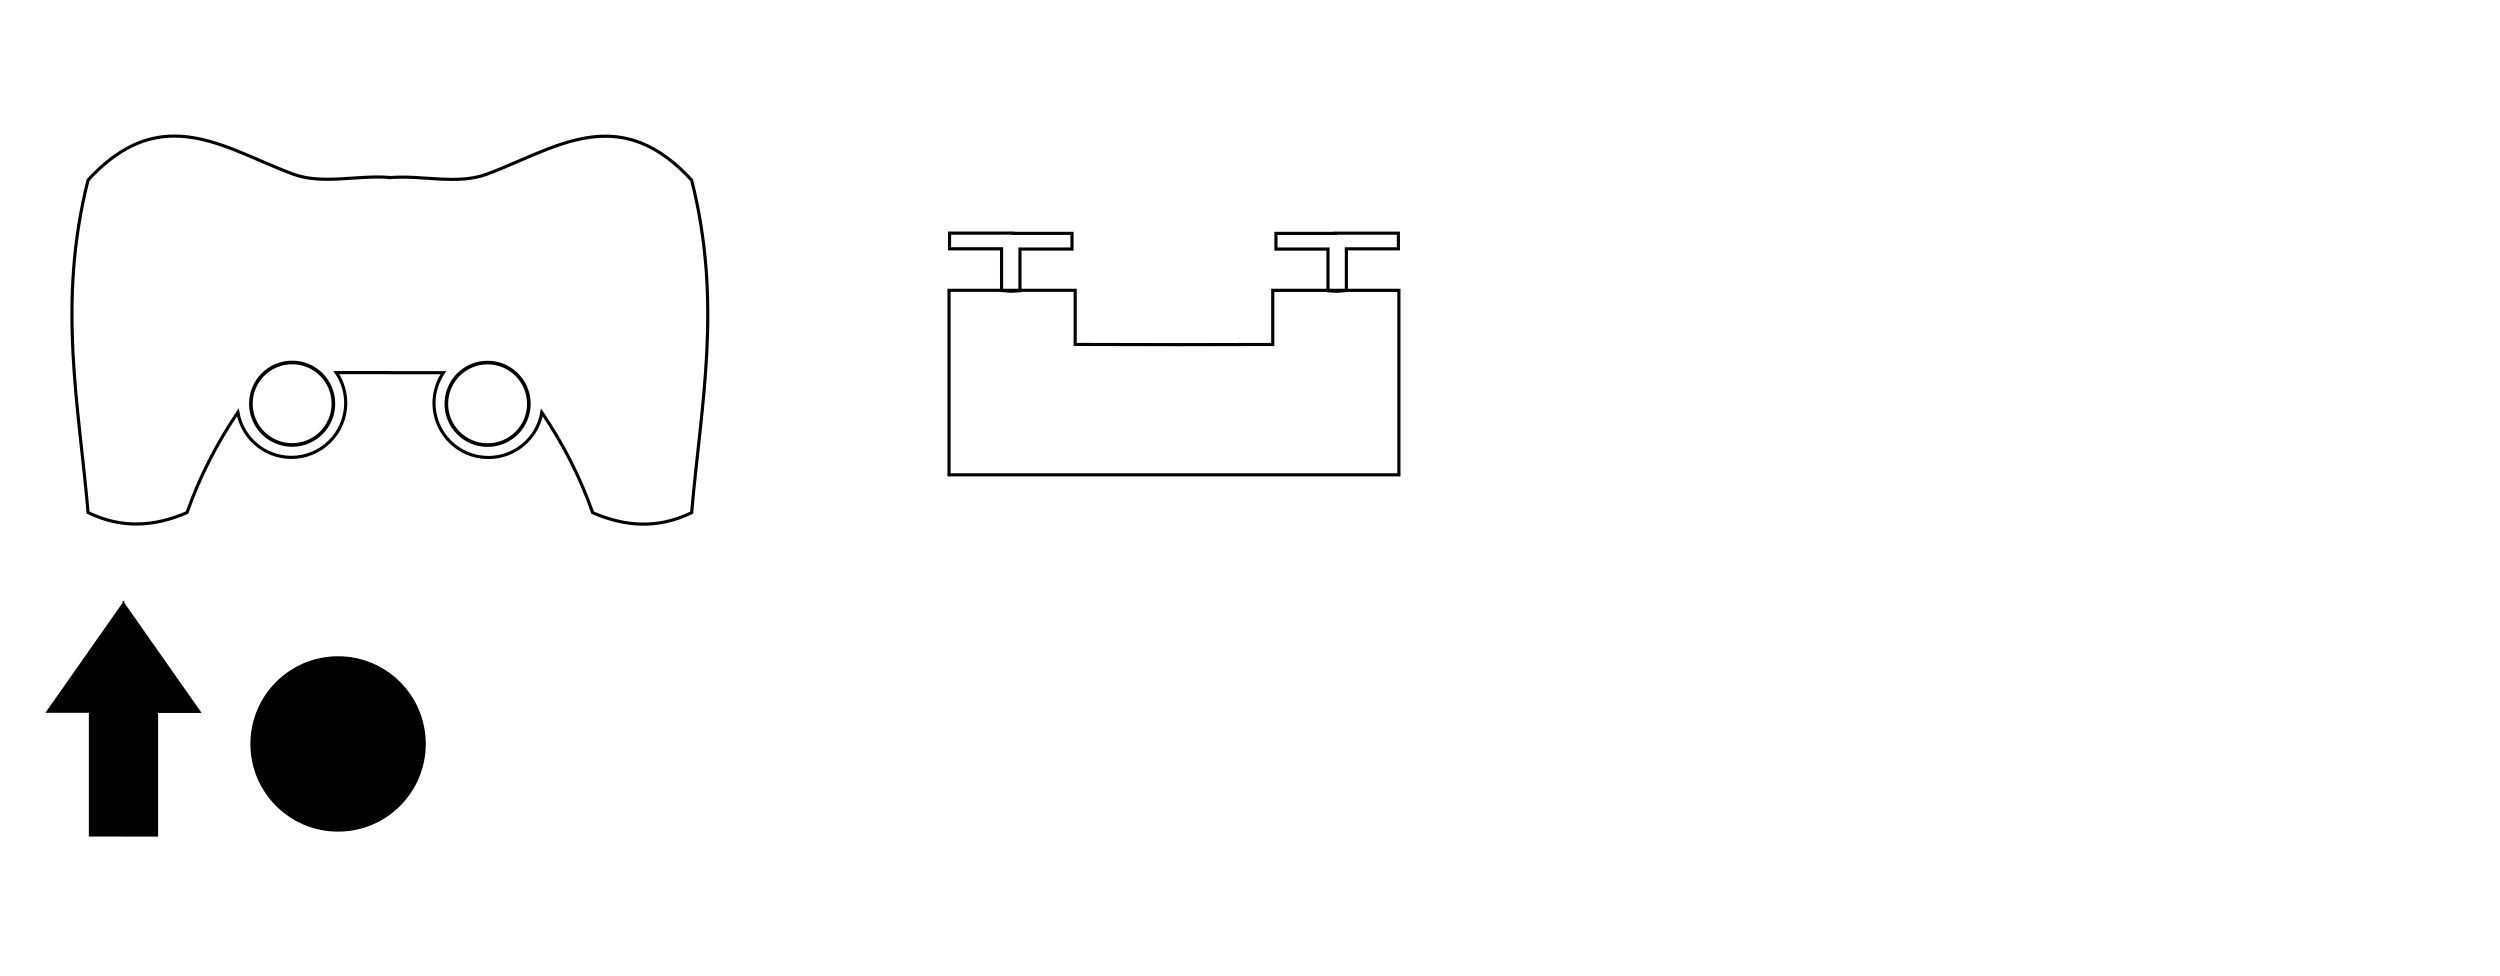
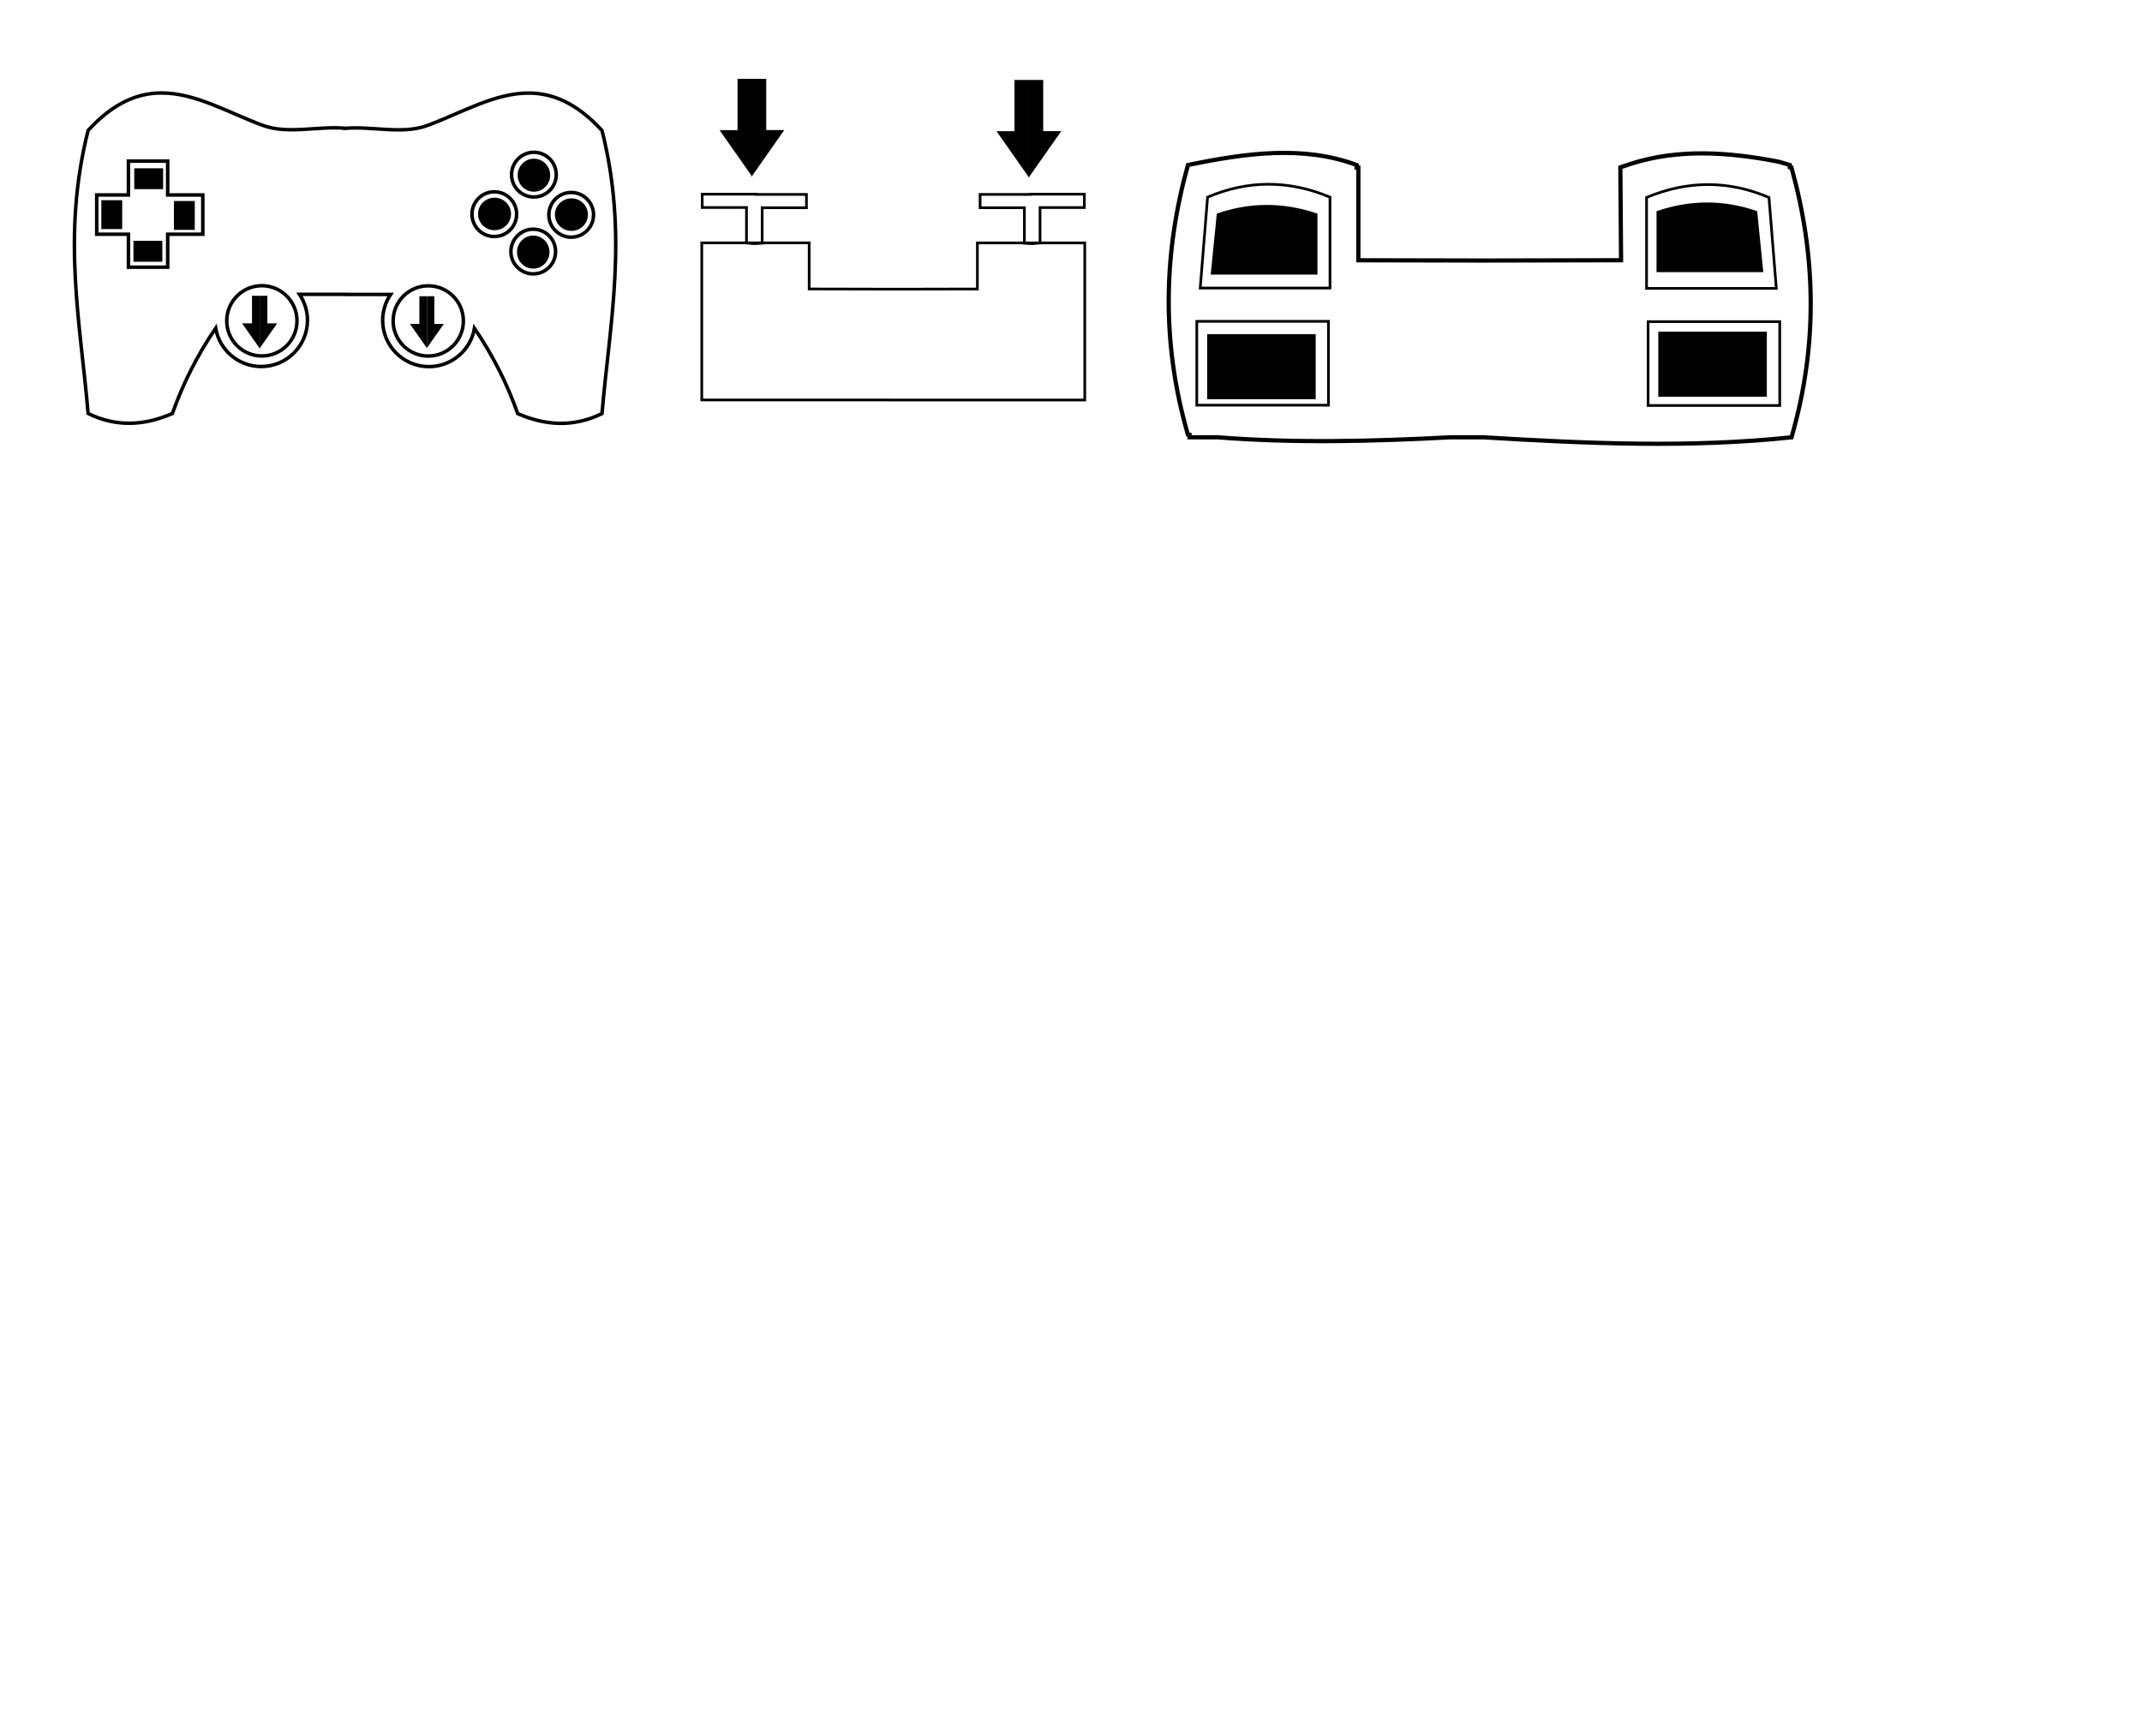
- <svg xmlns="http://www.w3.org/2000/svg" width="794.778mm" height="309.964mm" viewBox="0 0 794.778 309.964" version="1.1" id="svg1">
+ <svg xmlns="http://www.w3.org/2000/svg" width="799.849mm" height="648.052mm" viewBox="0 0 799.849 648.052" version="1.1" id="svg1">
  <defs id="defs1" />
-   <g id="layer1" transform="translate(25.74692,-59.40704)">
-     <path id="path2" style="fill:none;fill-opacity:1;stroke:#000000;stroke-width:1;stroke-dasharray:none;stroke-opacity:1" d="M 29.456 102.667 C 20.713 102.729 11.75 106.302 2.253 116.637 C -7.656 155.832 -0.66 188.276 2.253 222.35 C 12.998 227.587 23.45 226.824 33.72 222.35 C 37.65 211.186 43.035 200.567 49.867 190.491 A 17.291 17.291 0 0 0 66.872 204.816 A 17.291 17.291 0 0 0 84.163 187.525 A 17.291 17.291 0 0 0 81.18 177.86 L 98.186 177.86 L 98.186 177.899 L 115.209 177.899 A 17.291 17.291 0 0 0 112.227 187.564 A 17.291 17.291 0 0 0 129.518 204.854 A 17.291 17.291 0 0 0 146.523 190.53 C 153.355 200.606 158.739 211.225 162.669 222.389 C 172.94 226.863 183.391 227.626 194.136 222.389 C 197.05 188.314 204.046 155.87 194.136 116.675 C 184.639 106.34 175.677 102.768 166.934 102.706 C 154.156 102.616 141.846 110.023 129.023 114.774 C 119.567 118.277 108.693 115.021 98.204 115.863 L 98.204 115.826 C 87.709 114.978 76.828 118.241 67.366 114.735 C 54.544 109.984 42.234 102.577 29.456 102.667 z " />
-     <circle style="fill:none;fill-opacity:1;stroke:#000000;stroke-width:1.157;stroke-dasharray:none;stroke-opacity:1" id="path3" cx="129.262" cy="187.789" r="13.116" />
-     <circle style="fill:none;fill-opacity:1;stroke:#000000;stroke-width:1.157;stroke-dasharray:none;stroke-opacity:1" id="path3-4" cx="-67.128" cy="187.751" r="13.116" transform="scale(-1,1)" />
-     <path id="path4" style="fill:#000000;fill-opacity:1;stroke:#000000;stroke-width:0.768;stroke-dasharray:none;stroke-opacity:1" d="m 13.395,251.474 -23.984,34.167 H 2.882 v 39.328 H 13.395 Z m 0.232,0.026 v 73.495 h 10.513 v -39.328 h 13.472 z" />
-     <circle style="fill:#000000;fill-opacity:1;stroke:#000000;stroke-width:1;stroke-dasharray:none;stroke-opacity:1" id="path5" cx="81.733" cy="295.915" r="27.379" />
-     <path id="path6" style="fill:none;fill-opacity:1;stroke:#000000;stroke-width:1;stroke-dasharray:none;stroke-opacity:1" d="M 275.96 151.704 L 275.96 210.358 L 345.786 210.358 L 345.786 210.364 L 418.977 210.364 L 418.977 151.709 L 378.874 151.709 L 378.874 168.916 L 348.887 168.981 L 316.063 168.909 L 316.063 151.704 L 275.96 151.704 z " />
-     <path id="path7" style="fill:none;fill-opacity:1;stroke:#000000;stroke-width:1;stroke-dasharray:none;stroke-opacity:1" d="m 398.675,133.526 0.015,0.08 h -18.8 v 4.981 h 16.537 v 13.247 l 2.892,0.172 2.957,-0.251 v -13.247 h 16.537 v -4.981 z" />
-     <path id="path7-2" style="fill:none;fill-opacity:1;stroke:#000000;stroke-width:1;stroke-dasharray:none;stroke-opacity:1" d="m 296.262,133.52 -0.015,0.08 h 18.8 v 4.981 H 298.51 v 13.247 l -2.892,0.172 -2.957,-0.251 v -13.247 h -16.537 v -4.981 z" />
+   <g id="layer1" transform="translate(30.81769,-59.40704)">
+     <path id="path4" style="fill:#000000;fill-opacity:1;stroke:#000000;stroke-width:0.374;stroke-dasharray:none;stroke-opacity:1" d="M 249.894,124.795 238.231,108.18 h 6.551 V 89.055 h 5.112 z m 0.113,-0.013 V 89.042 h 5.112 v 19.125 h 6.551 z" />
+     <path id="path4-2" style="fill:#000000;fill-opacity:1;stroke:none;stroke-width:0.202;stroke-dasharray:none;stroke-opacity:1" d="m 128.548,189.328 -6.3,-8.975 h 3.539 v -10.33 h 2.761 z m 0.061,-0.007 v -19.305 h 2.761 v 10.33 h 3.539 z" />
+     <path id="path4-2-1" style="fill:#000000;fill-opacity:1;stroke:#000000;stroke-width:0.202;stroke-dasharray:none;stroke-opacity:1" d="m 66.114,189.253 -6.3,-8.975 h 3.539 v -10.33 h 2.761 z m 0.061,-0.007 v -19.305 h 2.761 v 10.33 h 3.539 z" />
+     <path id="path4-9" style="fill:#000000;fill-opacity:1;stroke:#000000;stroke-width:0.374;stroke-dasharray:none;stroke-opacity:1" d="m 353.32,125.205 -11.664,-16.615 h 6.551 V 89.465 h 5.112 z m 0.113,-0.013 V 89.452 h 5.112 v 19.125 h 6.551 z" />
+     <path id="path6-7" style="fill:none;fill-opacity:1;stroke:#000000;stroke-width:1.572;stroke-dasharray:none;stroke-opacity:1" d="m 580.964,225.072 c 19.2,0.208 38.291,-0.378 57.186,-2.381 10.208,-35.301 8.907,-68.648 0,-100.704 -0.206,-0.042 -0.411,-0.078 -0.617,-0.12 v -0.856 l -4.18,-1.229 c -18.824,-3.634 -37.421,-4.896 -55.103,0.764 l -4.007,1.342 0.264,34.687 -51.585,0.113 -46.511,-0.102 v -34.608 h -0.651 c 0.016,-0.306 0.017,-0.657 0.034,-0.959 -20.092,-7.452 -41.473,-4.425 -63.025,0 -8.907,32.055 -10.208,65.403 0,100.704 0.205,0.022 0.412,0.033 0.617,0.054 v 0.904 h 10.309 c 28.741,2.245 57.886,1.544 87.147,0 h 12.281 v 0.009 c 19.332,1.171 38.641,2.173 57.84,2.381 z" />
+     <path id="path7-2" style="fill:none;fill-opacity:1;stroke:#000000;stroke-width:1;stroke-dasharray:none;stroke-opacity:1" d="m 251.535,131.912 -0.015,0.08 h 18.8 v 4.981 h -16.537 v 13.247 l -2.892,0.172 -2.957,-0.251 v -13.247 h -16.537 v -4.981 z m 102.413,0.006 0.015,0.08 h -18.8 v 4.981 h 16.537 v 13.247 l 2.892,0.172 2.957,-0.251 v -13.247 h 16.537 v -4.981 z m -122.715,18.178 v 58.654 h 69.826 v 0.006 h 73.191 v -58.654 h -40.103 v 17.206 l -29.987,0.066 -32.824,-0.072 V 150.096 Z" />
+     <rect style="fill:none;fill-opacity:1;stroke:#000000;stroke-width:1;stroke-dasharray:none;stroke-opacity:1" id="rect7" width="49.154" height="31.307" x="-633.759" y="-210.812" transform="scale(-1)" />
+     <rect style="fill:#000000;fill-opacity:1;stroke:#000000;stroke-width:0.779;stroke-dasharray:none;stroke-opacity:1" id="rect7-5" width="39.743" height="23.51" x="-628.549" y="-207.155" transform="scale(-1)" />
+     <path style="fill:none;fill-opacity:1;stroke:#000000;stroke-width:1;stroke-dasharray:none;stroke-opacity:1" d="m 632.479,167.083 h -48.454 v -33.948 c 15.564,-6.5 30.791,-6.336 45.708,0 z" id="path8" />
+     <path style="fill:#000000;fill-opacity:1;stroke:#000000;stroke-width:0.726;stroke-dasharray:none;stroke-opacity:1" d="m 627.218,160.659 h -39.102 v -22.144 c 12.56,-4.24 24.849,-4.133 36.886,0 z" id="path8-6" />
+     <rect style="fill:#000000;fill-opacity:1;stroke:#000000;stroke-width:0.779;stroke-dasharray:none;stroke-opacity:1" id="rect7-5-5" width="39.743" height="23.51" x="420.343" y="-208.07" transform="scale(1,-1)" />
+     <path style="fill:#000000;fill-opacity:1;stroke:#000000;stroke-width:0.726;stroke-dasharray:none;stroke-opacity:1" d="m 421.674,161.574 h 39.102 v -22.144 c -12.56,-4.24 -24.849,-4.133 -36.886,0 z" id="path8-6-6" />
+     <rect style="fill:none;fill-opacity:1;stroke:#000000;stroke-width:1;stroke-dasharray:none;stroke-opacity:1" id="rect7-6" width="49.154" height="31.307" x="416.082" y="-210.696" transform="scale(1,-1)" />
+     <path style="fill:none;fill-opacity:1;stroke:#000000;stroke-width:1;stroke-dasharray:none;stroke-opacity:1" d="m 417.362,166.966 h 48.454 v -33.948 c -15.564,-6.5 -30.791,-6.336 -45.708,0 z" id="path8-1" />
+     <rect style="fill:#000000;fill-opacity:1;stroke:#000000;stroke-width:1;stroke-dasharray:none;stroke-opacity:1" id="rect9" width="6.794" height="9.779" x="34.621" y="134.959" />
+     <rect style="fill:#000000;fill-opacity:1;stroke:#000000;stroke-width:1;stroke-dasharray:none;stroke-opacity:1" id="rect9-3" width="6.794" height="9.779" x="7.519" y="134.659" />
+     <rect style="fill:#000000;fill-opacity:1;stroke:#000000;stroke-width:1;stroke-dasharray:none;stroke-opacity:1" id="rect9-8" width="6.794" height="9.779" x="149.839" y="-29.297" transform="rotate(90)" />
+     <rect style="fill:#000000;fill-opacity:1;stroke:#000000;stroke-width:1;stroke-dasharray:none;stroke-opacity:1" id="rect9-3-5" width="6.794" height="9.779" x="122.737" y="-29.597" transform="rotate(90)" />
+     <ellipse style="fill:#000000;fill-opacity:1;stroke:#000000;stroke-width:0.89;stroke-dasharray:none;stroke-opacity:1" id="path9-3" cx="168.304" cy="153.537" rx="5.626" ry="5.72" />
+     <ellipse style="fill:#000000;fill-opacity:1;stroke:#000000;stroke-width:0.89;stroke-dasharray:none;stroke-opacity:1" id="path9-3-4" cx="168.553" cy="124.823" rx="5.626" ry="5.72" />
+     <ellipse style="fill:#000000;fill-opacity:1;stroke:#000000;stroke-width:0.89;stroke-dasharray:none;stroke-opacity:1" id="path9-3-7" cx="-139.544" cy="182.56" rx="5.626" ry="5.72" transform="rotate(-90)" />
+     <ellipse style="fill:#000000;fill-opacity:1;stroke:#000000;stroke-width:0.89;stroke-dasharray:none;stroke-opacity:1" id="path9-3-4-9" cx="-139.295" cy="153.846" rx="5.626" ry="5.72" transform="rotate(-90)" />
+     <path id="path9-4-5-1" style="fill:none;stroke:#000000;stroke-width:1.309" d="m 153.76,131.025 a 8.345,8.345 0 0 1 8.345,8.345 8.345,8.345 0 0 1 -8.345,8.345 8.345,8.345 0 0 1 -8.345,-8.345 8.345,8.345 0 0 1 8.345,-8.345 z m 28.714,0.249 a 8.345,8.345 0 0 1 8.345,8.345 8.345,8.345 0 0 1 -8.345,8.345 8.345,8.345 0 0 1 -8.345,-8.345 8.345,8.345 0 0 1 8.345,-8.345 z m -5.581,-6.657 a 8.345,8.345 0 0 1 -8.345,8.345 8.345,8.345 0 0 1 -8.345,-8.345 8.345,8.345 0 0 1 8.345,-8.345 8.345,8.345 0 0 1 8.345,8.345 z m -0.249,28.714 a 8.345,8.345 0 0 1 -8.345,8.345 8.345,8.345 0 0 1 -8.345,-8.345 8.345,8.345 0 0 1 8.345,-8.345 8.345,8.345 0 0 1 8.345,8.345 z M 17.14,119.559 v 12.646 H 5.302 v 14.658 H 17.14 v 12.31 h 14.657 v -12.31 h 13.119 v -14.658 h -13.119 v -12.646 z m 36.709,59.643 a 13.116,13.116 0 0 0 13.116,13.116 13.116,13.116 0 0 0 13.116,-13.116 13.116,13.116 0 0 0 -13.116,-13.116 13.116,13.116 0 0 0 -13.116,13.116 z m 88.366,0.038 a 13.116,13.116 0 0 1 -13.116,13.116 13.116,13.116 0 0 1 -13.116,-13.116 13.116,13.116 0 0 1 13.116,-13.116 13.116,13.116 0 0 1 13.116,13.116 z M 29.293,94.119 c -8.743,0.062 -17.706,3.634 -27.202,13.97 -9.91,39.195 -2.914,71.639 0,105.713 10.745,5.237 21.197,4.474 31.467,0 3.93,-11.164 9.314,-21.783 16.146,-31.859 a 17.291,17.291 0 0 0 17.005,14.325 17.291,17.291 0 0 0 17.291,-17.29 17.291,17.291 0 0 0 -2.982,-9.666 h 17.006 v 0.039 h 17.023 a 17.291,17.291 0 0 0 -2.982,9.665 17.291,17.291 0 0 0 17.291,17.291 17.291,17.291 0 0 0 17.005,-14.325 c 6.832,10.076 12.216,20.695 16.146,31.859 10.27,4.474 20.722,5.237 31.467,0 2.914,-34.074 9.909,-66.519 0,-105.713 -9.497,-10.335 -18.459,-13.907 -27.202,-13.969 -12.778,-0.091 -25.088,7.317 -37.91,12.067 -9.457,3.504 -20.331,0.247 -30.82,1.089 v -0.037 c -10.494,-0.848 -21.375,2.415 -30.837,-1.091 -12.823,-4.751 -25.132,-12.158 -37.91,-12.067 z" />
  </g>
</svg>
